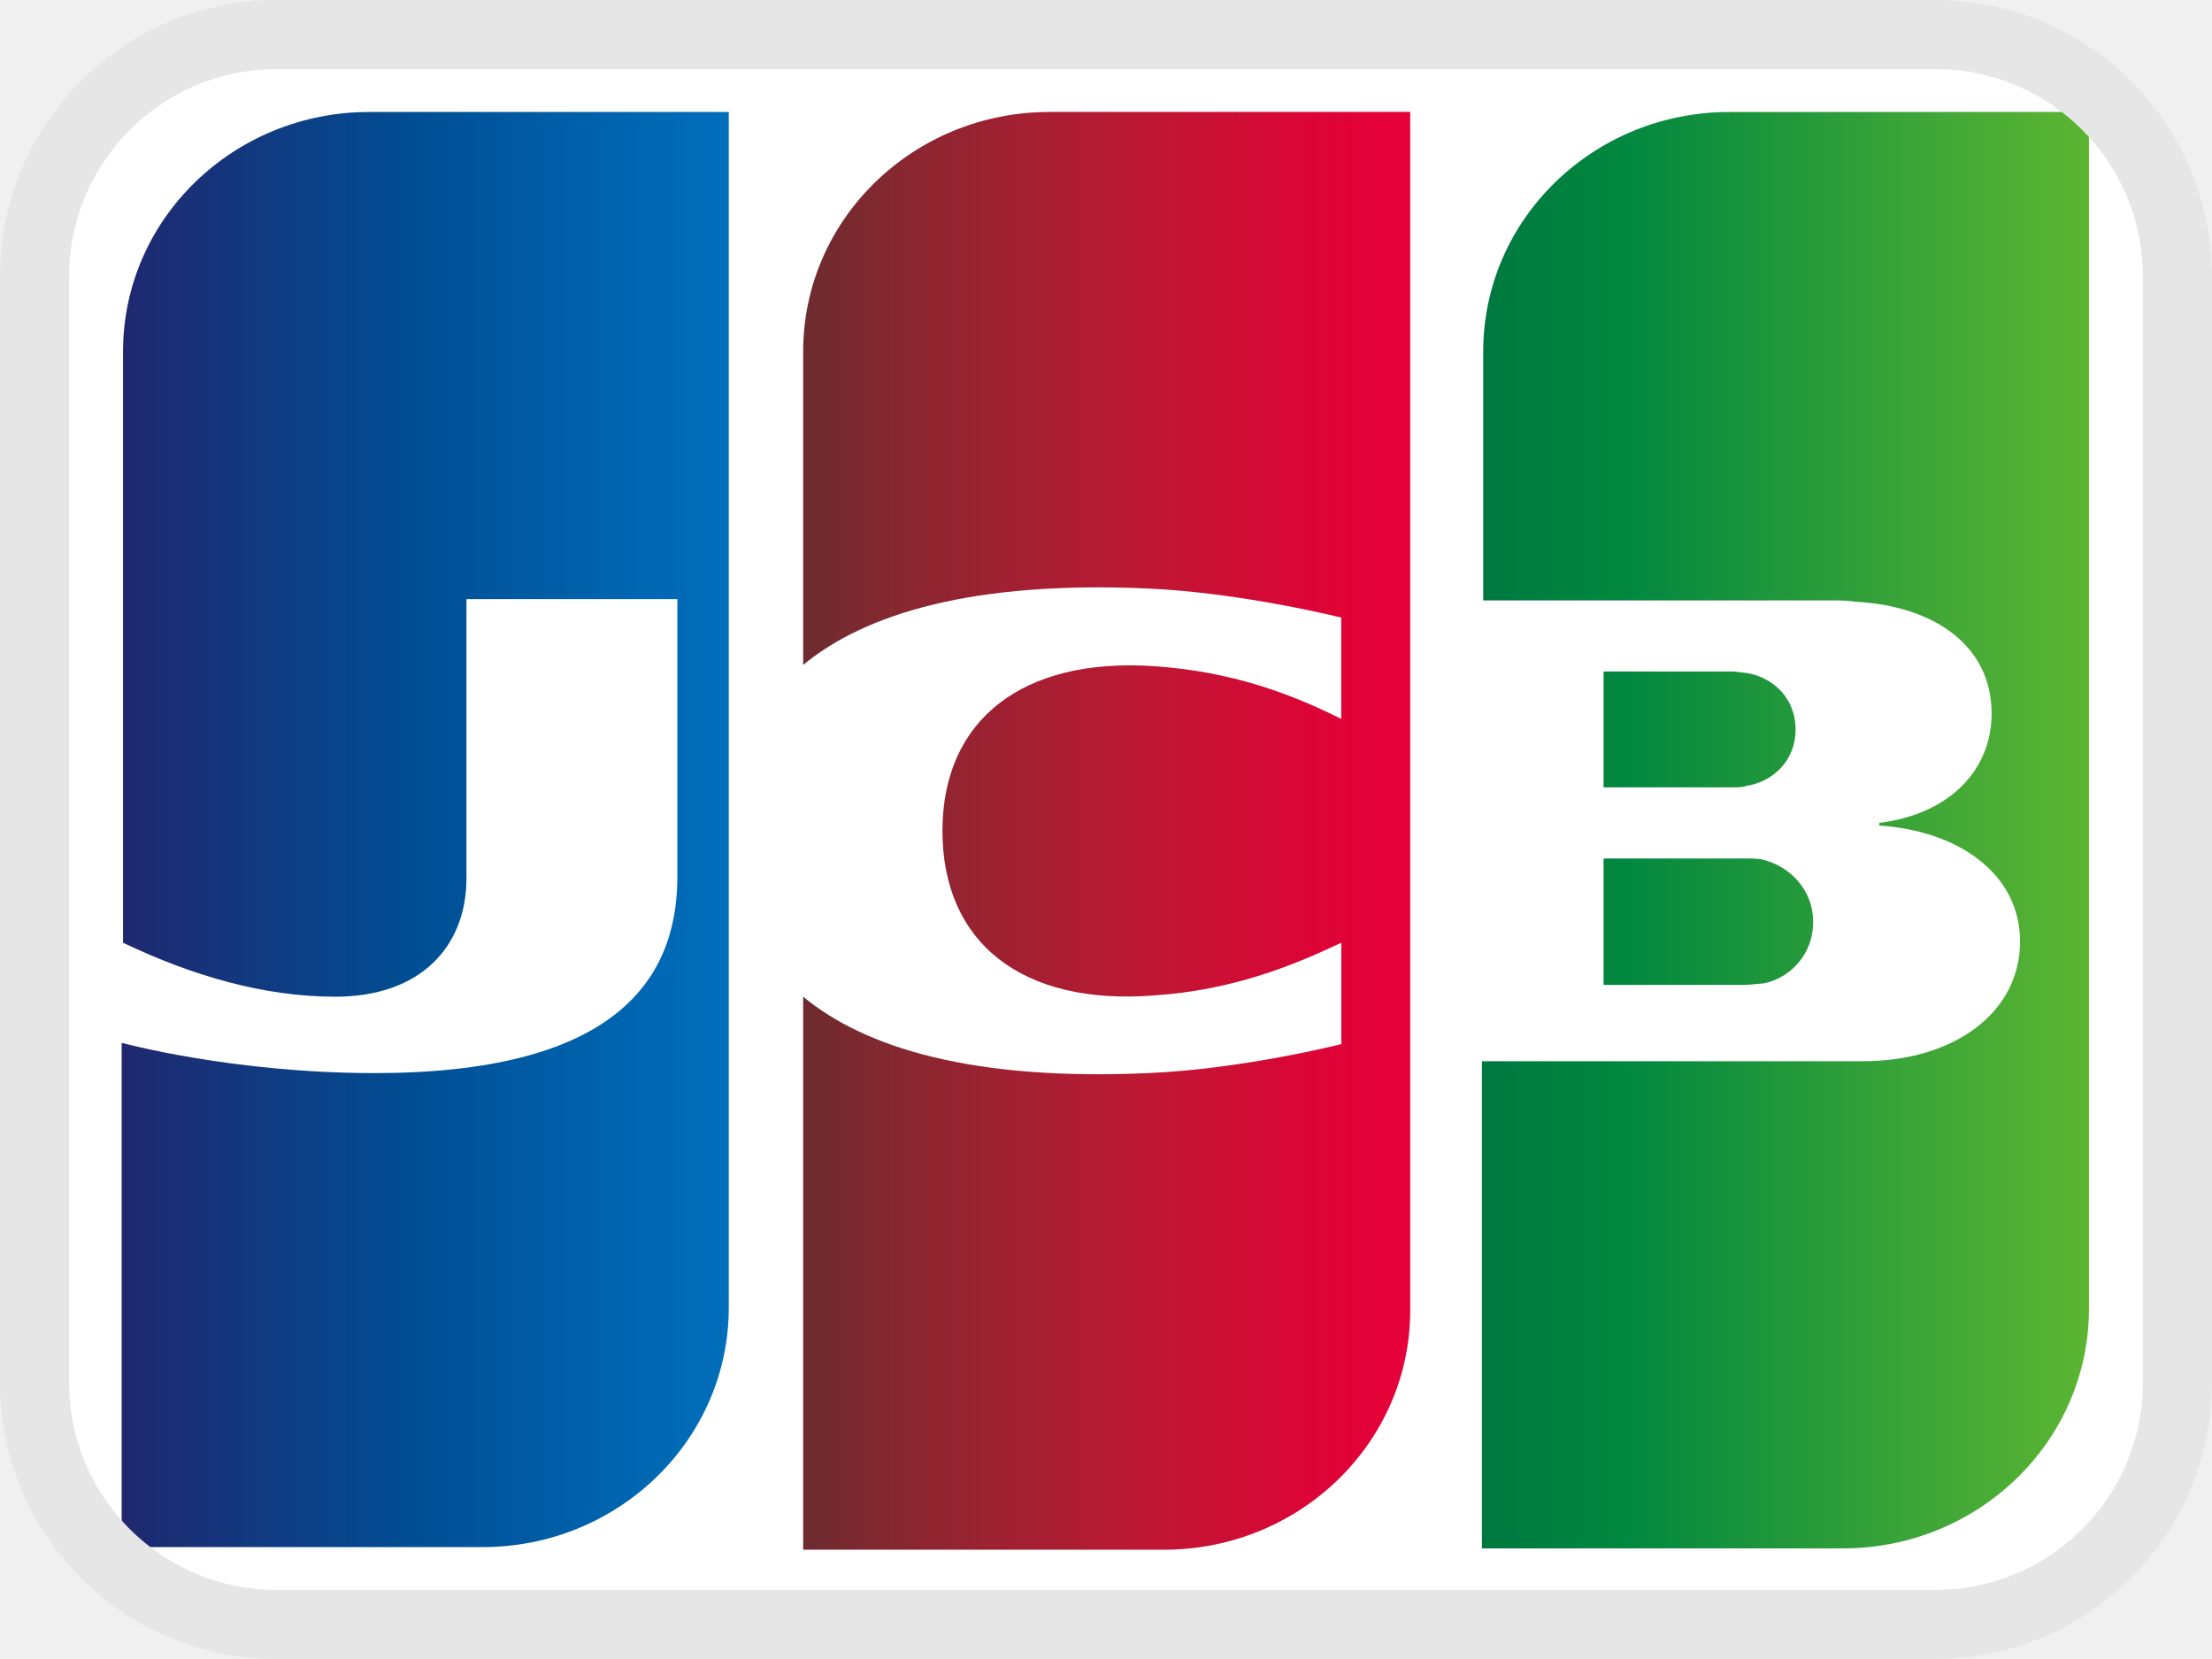
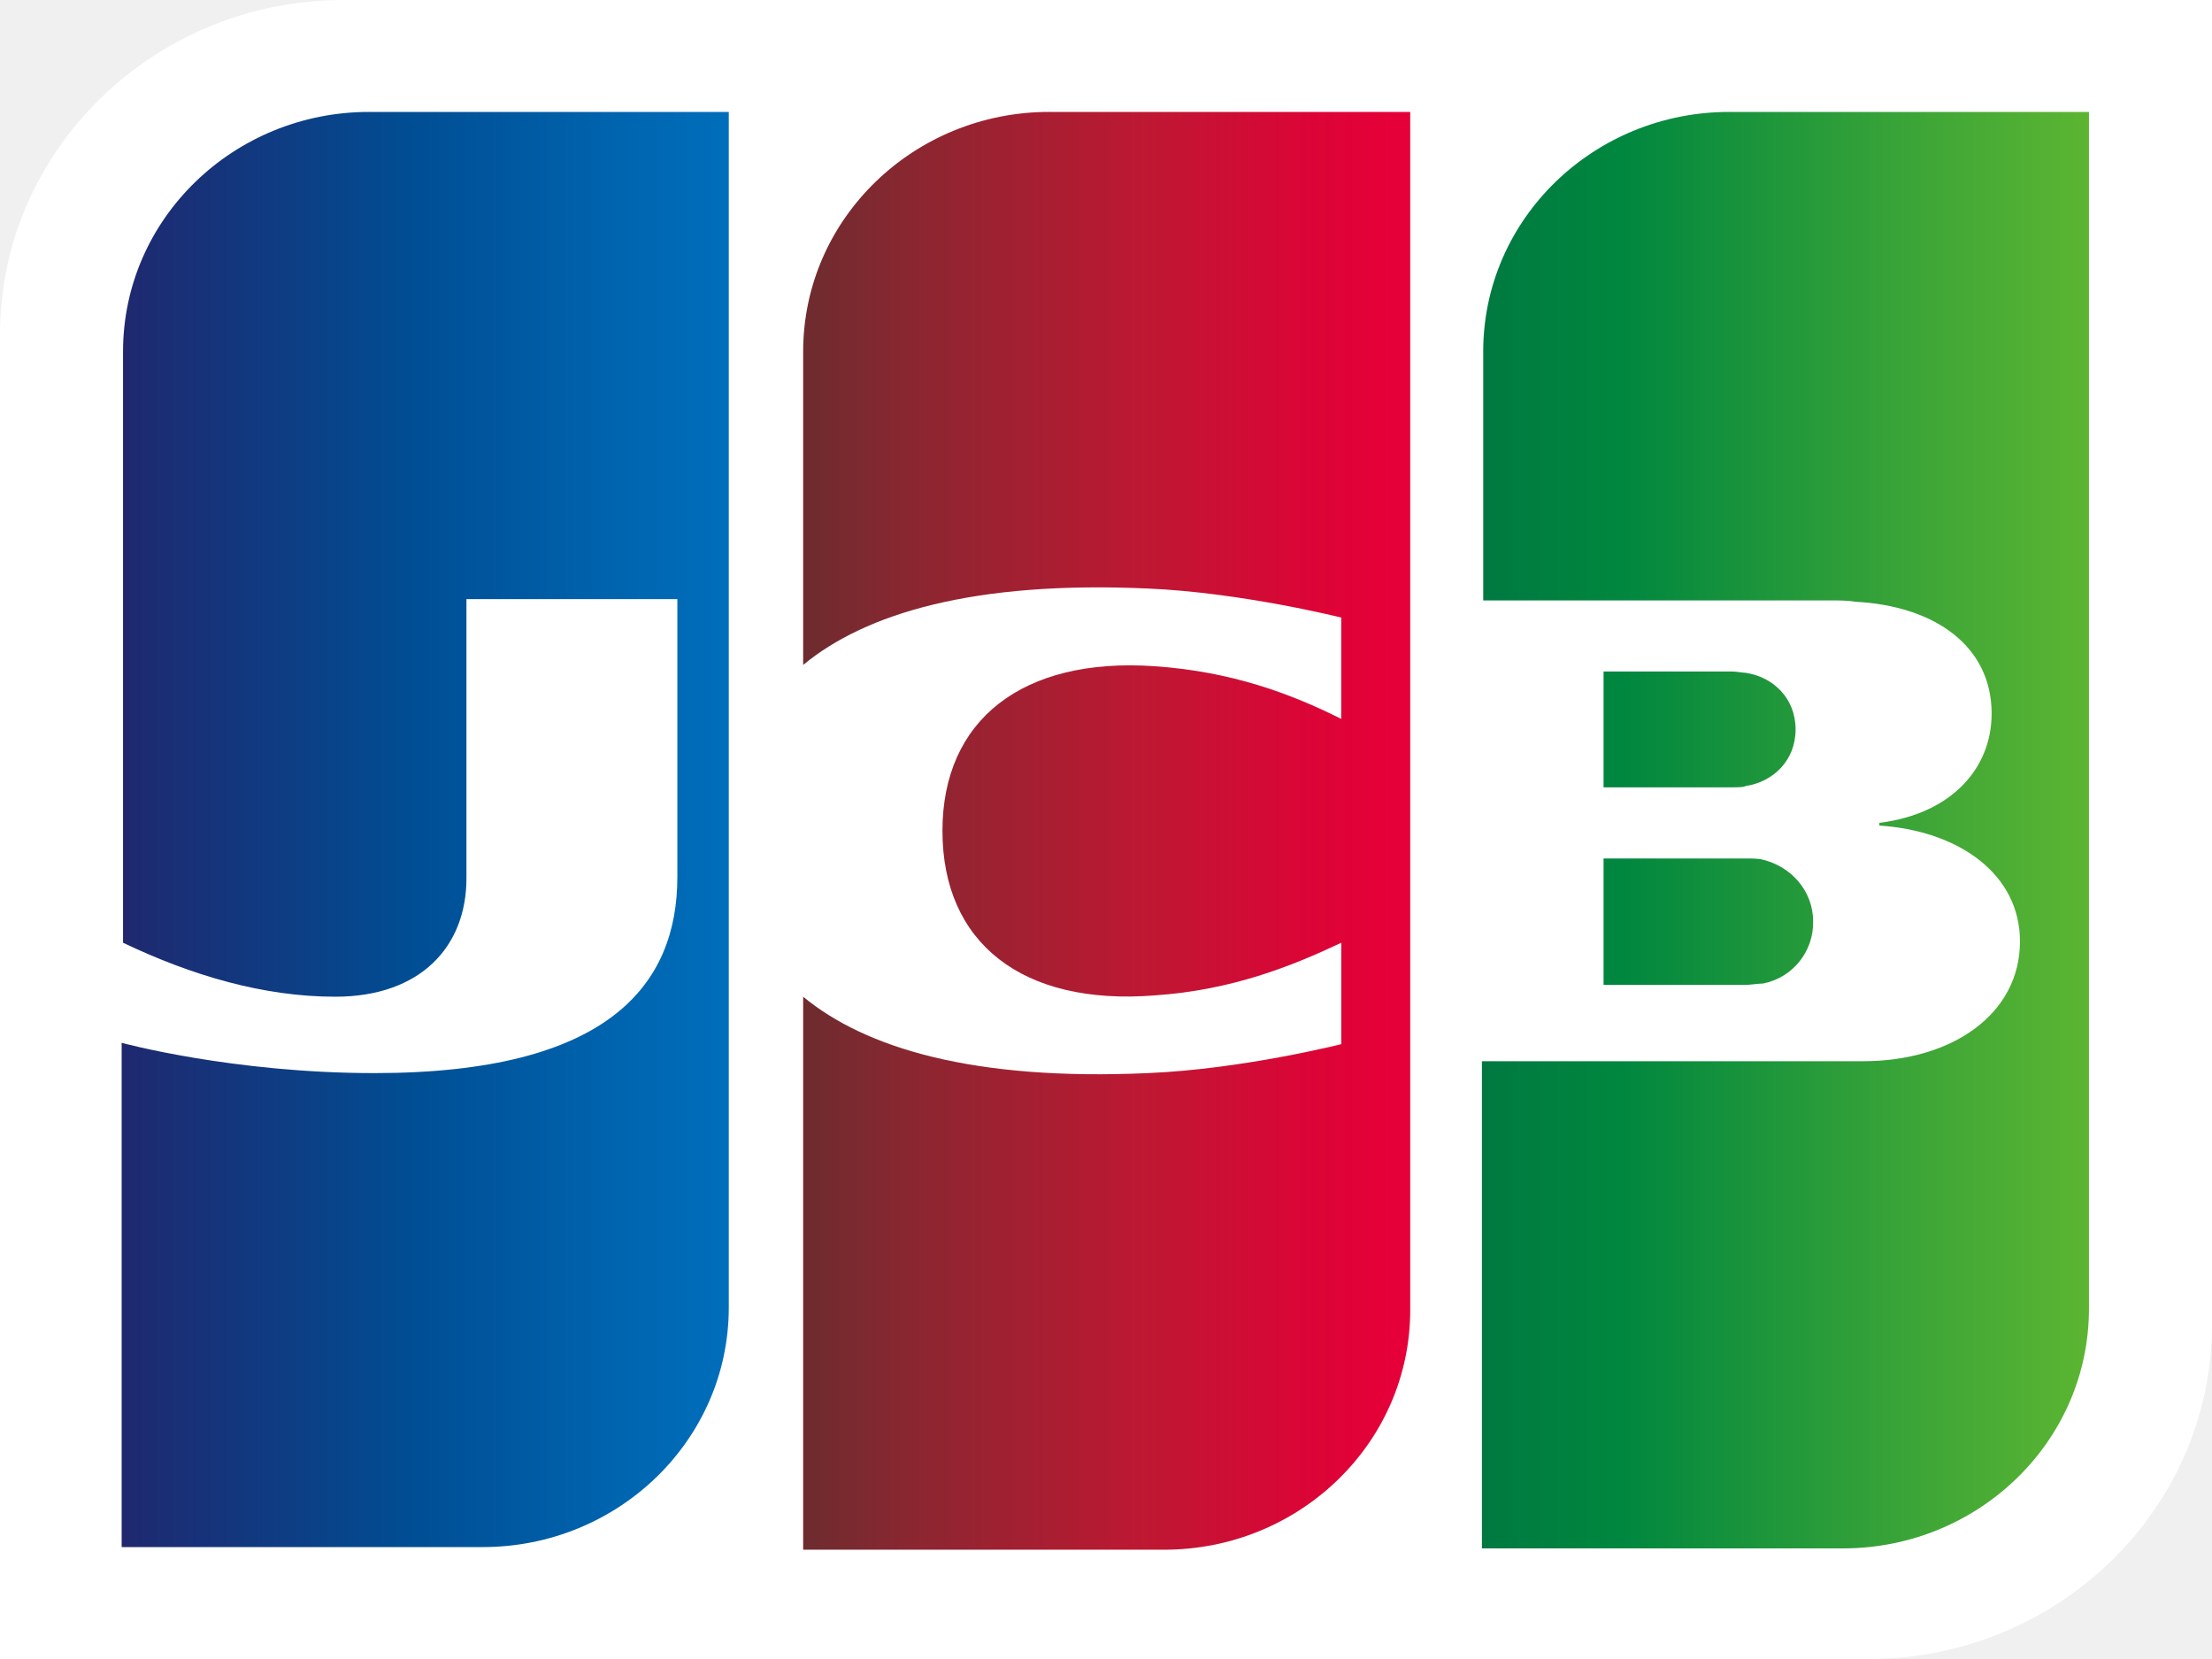
<svg xmlns="http://www.w3.org/2000/svg" width="32" height="24" viewBox="0 0 32 24" fill="none">
-   <rect x=".5" y=".5" width="31" height="23" rx="3.5" fill="#FAFBFC" />
-   <g clip-path="url(#jcb_32_svg__a)">
-     <path d="M32 19.162C32 21.829 29.77 24 27.032 24H0V4.838C0 2.171 2.23 0 4.968 0H32v19.162z" fill="#fff" />
-     <path d="M23.198 14.248h2.054c.059 0 .195-.02.254-.02a.898.898 0 0 0 .724-.894c0-.458-.333-.8-.724-.896-.059-.019-.176-.019-.254-.019h-2.054v1.829z" fill="url(#jcb_32_svg__b)" />
-     <path d="M25.017 1.62c-1.956 0-3.56 1.542-3.56 3.466v3.6h5.027c.117 0 .254 0 .352.019 1.135.057 1.976.628 1.976 1.619 0 .78-.568 1.447-1.624 1.58v.039c1.154.076 2.035.705 2.035 1.676 0 1.048-.979 1.733-2.27 1.733h-5.515V22.4h5.222c1.956 0 3.56-1.543 3.56-3.467V1.62h-5.203z" fill="url(#jcb_32_svg__c)" />
-     <path d="M25.976 10.553c0-.458-.333-.762-.724-.82-.04 0-.137-.019-.196-.019h-1.858v1.676h1.858c.059 0 .176 0 .196-.019.391-.057.724-.361.724-.819z" fill="url(#jcb_32_svg__d)" />
-     <path d="M5.34 1.62c-1.956 0-3.56 1.542-3.56 3.466v8.552c.997.476 2.034.781 3.07.781 1.233 0 1.898-.724 1.898-1.714V8.667h3.051v4.019c0 1.562-.997 2.838-4.381 2.838-2.054 0-3.658-.438-3.658-.438v7.295h5.223c1.956 0 3.56-1.543 3.56-3.467V1.62H5.34z" fill="url(#jcb_32_svg__e)" />
-     <path d="M15.179 1.62c-1.956 0-3.56 1.542-3.56 3.466v4.533c.9-.743 2.464-1.219 4.987-1.105 1.35.058 2.797.42 2.797.42V10.4c-.723-.362-1.584-.686-2.699-.762-1.917-.133-3.07.781-3.07 2.381 0 1.62 1.153 2.534 3.07 2.381 1.115-.076 1.976-.419 2.7-.762v1.467s-1.428.362-2.798.419c-2.523.114-4.088-.362-4.987-1.105v8h5.222c1.956 0 3.56-1.543 3.56-3.466V1.619h-5.222z" fill="url(#jcb_32_svg__f)" />
-   </g>
-   <rect x=".5" y=".5" width="31" height="23" rx="3.5" stroke="#E6E6E6" />
+   <path d="M32 19.162C32 21.829 29.77 24 27.032 24H0V4.838C0 2.171 2.23 0 4.968 0H32v19.162z" fill="#fff" />
+   <path d="M23.198 14.248h2.054c.059 0 .196-.02.254-.02a.898.898 0 0 0 .724-.895c0-.457-.332-.8-.724-.895-.058-.019-.176-.019-.254-.019h-2.054v1.829z" fill="url(#jcb_32_svg__a)" />
+   <path d="M25.017 1.619c-1.956 0-3.56 1.543-3.56 3.467v3.6h5.027c.117 0 .254 0 .352.019 1.135.057 1.976.628 1.976 1.619 0 .78-.568 1.447-1.624 1.58v.039c1.154.076 2.034.705 2.034 1.676 0 1.048-.978 1.733-2.269 1.733h-5.515V22.4h5.222c1.956 0 3.56-1.543 3.56-3.467V1.62h-5.203z" fill="url(#jcb_32_svg__b)" />
+   <path d="M25.976 10.552c0-.457-.333-.762-.724-.819-.04 0-.137-.019-.196-.019h-1.858v1.676h1.858c.06 0 .177 0 .196-.019.391-.057.724-.362.724-.819z" fill="url(#jcb_32_svg__c)" />
+   <path d="M5.34 1.619c-1.956 0-3.56 1.543-3.56 3.467v8.552c.997.476 2.034.781 3.07.781 1.233 0 1.898-.724 1.898-1.714V8.667h3.051v4.019c0 1.562-.997 2.838-4.381 2.838-2.054 0-3.658-.438-3.658-.438v7.295h5.223c1.956 0 3.56-1.543 3.56-3.467V1.62H5.34z" fill="url(#jcb_32_svg__d)" />
+   <path d="M15.179 1.619c-1.956 0-3.56 1.543-3.56 3.467v4.533c.9-.743 2.464-1.219 4.987-1.105 1.35.057 2.797.42 2.797.42V10.4c-.723-.362-1.584-.686-2.699-.762-1.917-.133-3.07.781-3.07 2.381 0 1.62 1.153 2.533 3.07 2.381 1.115-.076 1.976-.42 2.7-.762v1.467s-1.428.362-2.798.419c-2.523.114-4.088-.362-4.987-1.105v8h5.222c1.956 0 3.56-1.543 3.56-3.467V1.62h-5.222z" fill="url(#jcb_32_svg__e)" />
  <defs>
-     <linearGradient id="jcb_32_svg__b" x1="21.454" y1="13.336" x2="30.244" y2="13.336" gradientUnits="userSpaceOnUse">
+     <linearGradient id="jcb_32_svg__a" x1="21.454" y1="13.336" x2="30.244" y2="13.336" gradientUnits="userSpaceOnUse">
      <stop stop-color="#007940" />
      <stop offset=".229" stop-color="#00873F" />
      <stop offset=".743" stop-color="#40A737" />
      <stop offset="1" stop-color="#5CB531" />
    </linearGradient>
-     <linearGradient id="jcb_32_svg__c" x1="21.454" y1="12.001" x2="30.244" y2="12.001" gradientUnits="userSpaceOnUse">
+     <linearGradient id="jcb_32_svg__b" x1="21.453" y1="12.001" x2="30.244" y2="12.001" gradientUnits="userSpaceOnUse">
      <stop stop-color="#007940" />
      <stop offset=".229" stop-color="#00873F" />
      <stop offset=".743" stop-color="#40A737" />
      <stop offset="1" stop-color="#5CB531" />
    </linearGradient>
-     <linearGradient id="jcb_32_svg__d" x1="21.454" y1="10.55" x2="30.244" y2="10.55" gradientUnits="userSpaceOnUse">
+     <linearGradient id="jcb_32_svg__c" x1="21.454" y1="10.55" x2="30.244" y2="10.55" gradientUnits="userSpaceOnUse">
      <stop stop-color="#007940" />
      <stop offset=".229" stop-color="#00873F" />
      <stop offset=".743" stop-color="#40A737" />
      <stop offset="1" stop-color="#5CB531" />
    </linearGradient>
-     <linearGradient id="jcb_32_svg__e" x1="1.776" y1="12.001" x2="10.701" y2="12.001" gradientUnits="userSpaceOnUse">
+     <linearGradient id="jcb_32_svg__d" x1="1.776" y1="12.001" x2="10.701" y2="12.001" gradientUnits="userSpaceOnUse">
      <stop stop-color="#1F286F" />
      <stop offset=".475" stop-color="#004E94" />
      <stop offset=".826" stop-color="#0066B1" />
      <stop offset="1" stop-color="#006FBC" />
    </linearGradient>
-     <linearGradient id="jcb_32_svg__f" x1="11.568" y1="12.001" x2="20.237" y2="12.001" gradientUnits="userSpaceOnUse">
+     <linearGradient id="jcb_32_svg__e" x1="11.568" y1="12.001" x2="20.237" y2="12.001" gradientUnits="userSpaceOnUse">
      <stop stop-color="#6C2C2F" />
      <stop offset=".173" stop-color="#882730" />
      <stop offset=".573" stop-color="#BE1833" />
      <stop offset=".859" stop-color="#DC0436" />
      <stop offset="1" stop-color="#E60039" />
    </linearGradient>
-     <clipPath id="jcb_32_svg__a">
-       <rect x=".5" y=".5" width="31" height="23" rx="3.5" />
-     </clipPath>
  </defs>
</svg>
